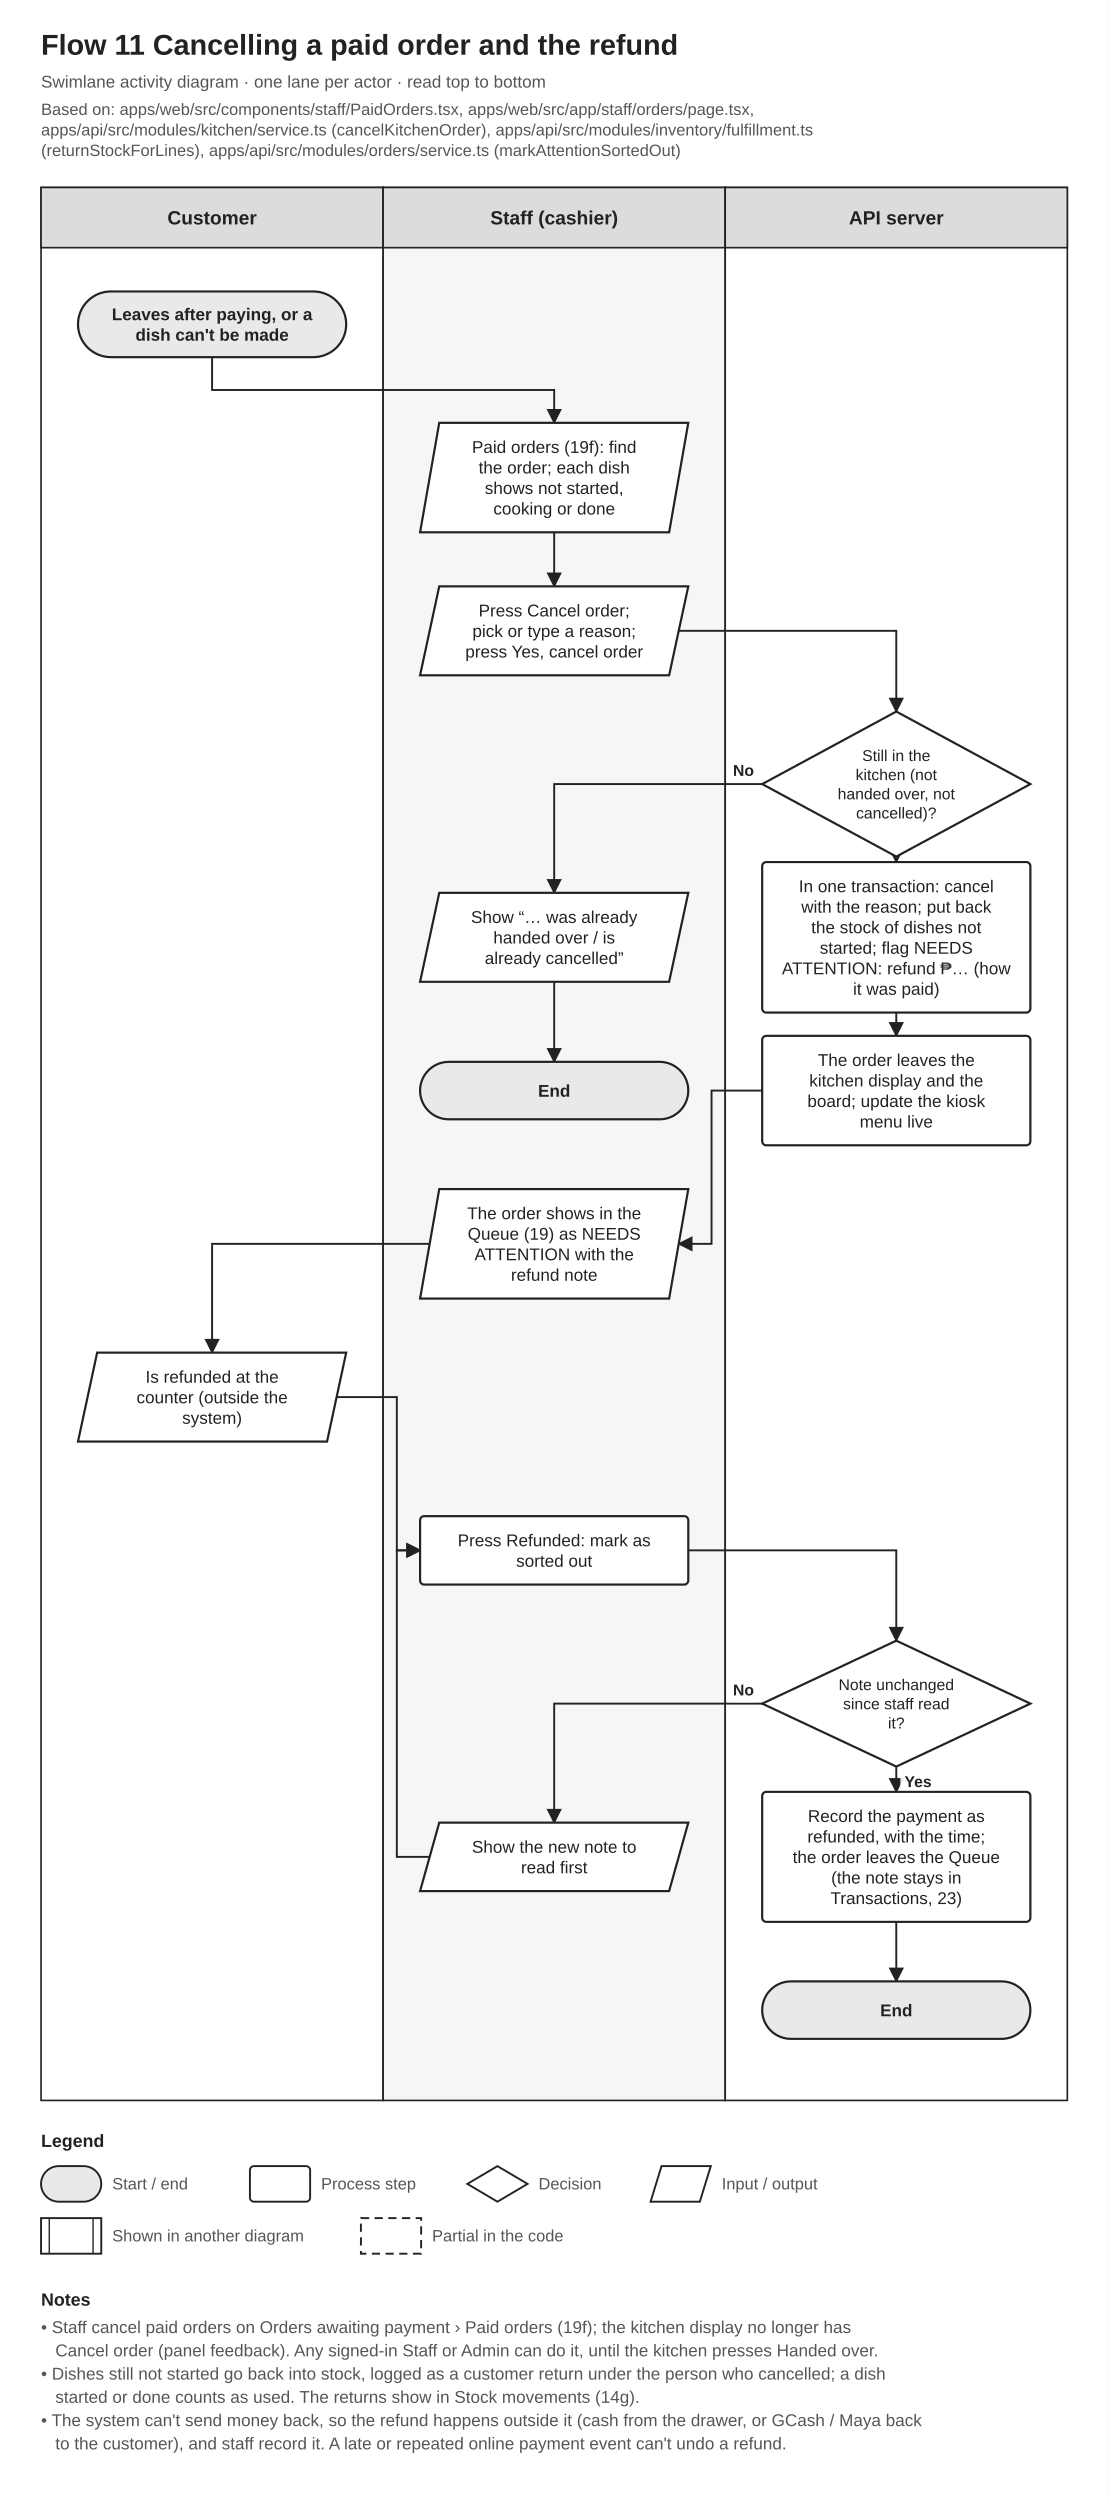
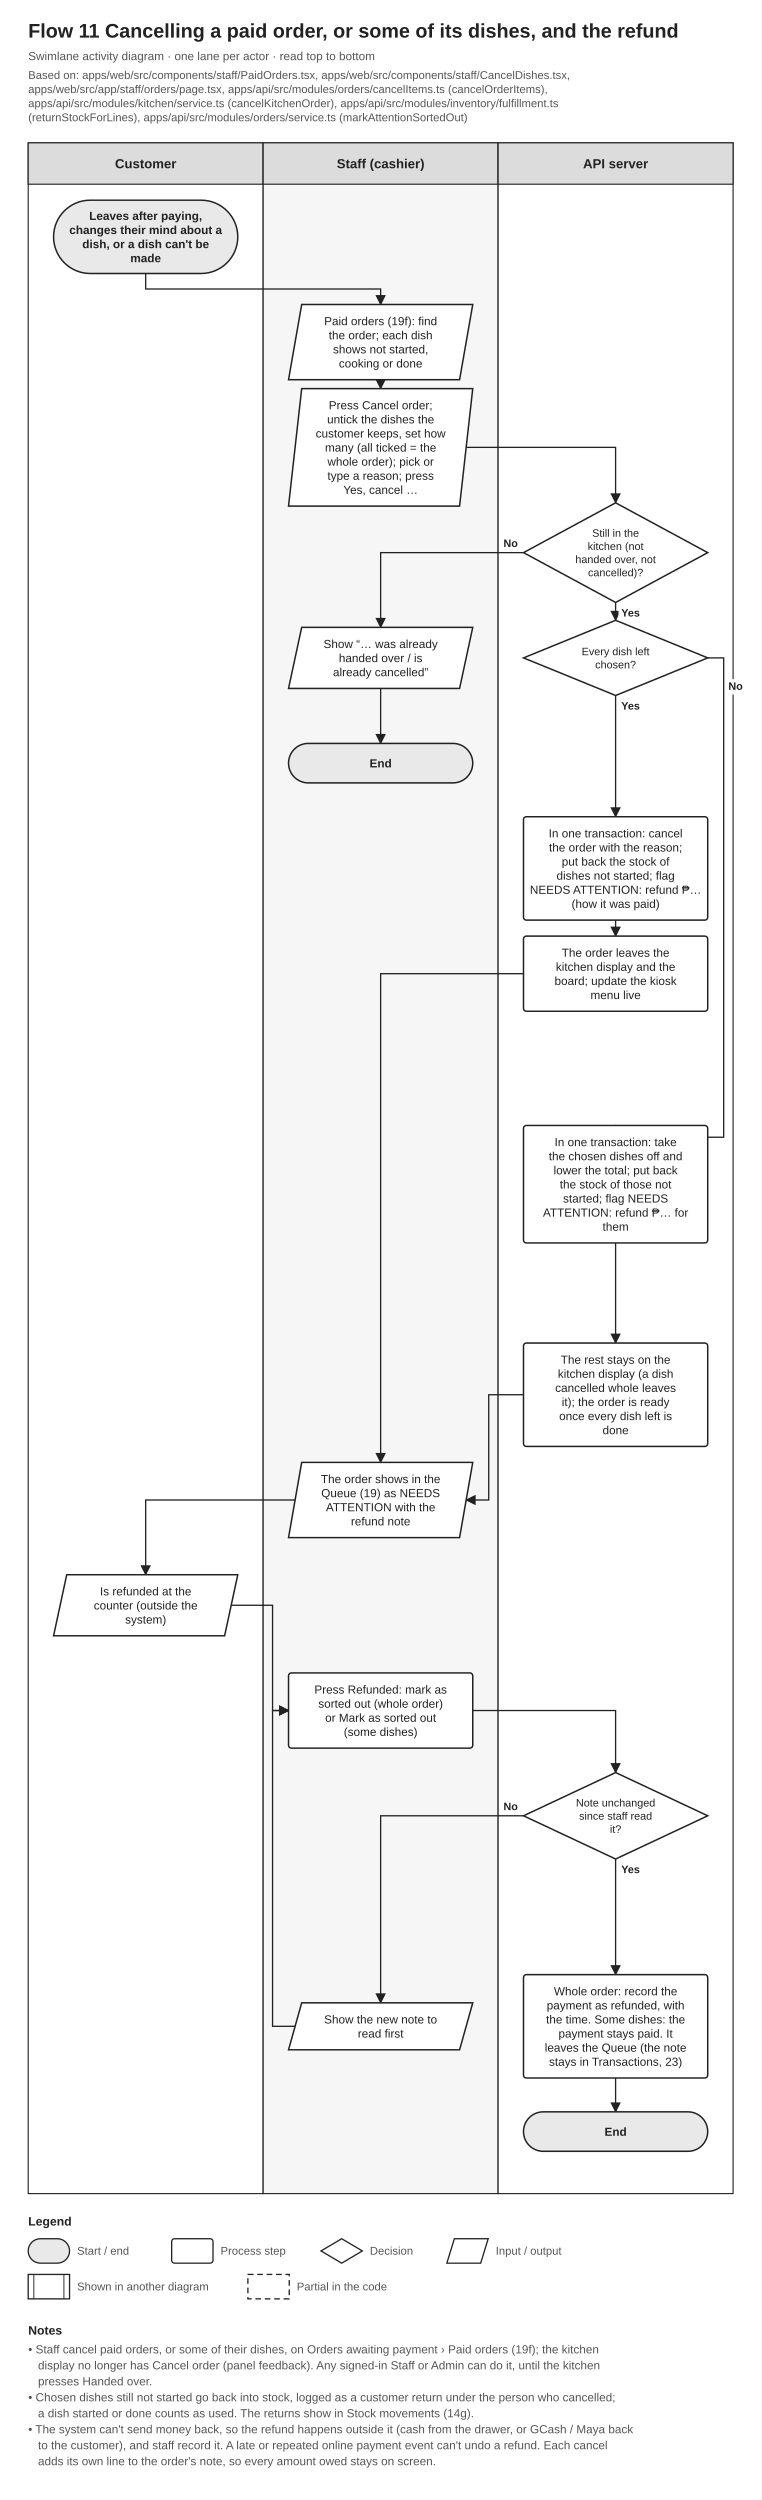
- <svg xmlns="http://www.w3.org/2000/svg" width="810" height="1827" viewBox="0 0 810 1827">
+ <svg xmlns="http://www.w3.org/2000/svg" width="810" height="2660" viewBox="0 0 810 2660">
  <defs>
    <marker id="arrow" viewBox="0 0 10 10" refX="9" refY="5" markerWidth="8" markerHeight="8" orient="auto-start-reverse">
      <path d="M0 0 L10 5 L0 10 z" fill="#222222" />
    </marker>
  </defs>
-   <rect x="0" y="0" width="810" height="1827" fill="#ffffff" />
-   <text x="30" y="40" font-family="Arial, Helvetica, sans-serif" font-size="21" font-weight="700" fill="#222222">Flow 11  Cancelling a paid order and the refund</text>
+   <rect x="0" y="0" width="810" height="2660" fill="#ffffff" />
+   <text x="30" y="40" font-family="Arial, Helvetica, sans-serif" font-size="21" font-weight="700" fill="#222222">Flow 11  Cancelling a paid order, or some of its dishes, and the refund</text>
  <text x="30" y="64" font-family="Arial, Helvetica, sans-serif" font-size="12.5" fill="#555555">Swimlane activity diagram · one lane per actor · read top to bottom</text>
-   <text x="30" y="84" font-family="Arial, Helvetica, sans-serif" font-size="12" fill="#555555">Based on: apps/web/src/components/staff/PaidOrders.tsx, apps/web/src/app/staff/orders/page.tsx,</text>
-   <text x="30" y="99" font-family="Arial, Helvetica, sans-serif" font-size="12" fill="#555555">apps/api/src/modules/kitchen/service.ts (cancelKitchenOrder), apps/api/src/modules/inventory/fulfillment.ts</text>
-   <text x="30" y="114" font-family="Arial, Helvetica, sans-serif" font-size="12" fill="#555555">(returnStockForLines), apps/api/src/modules/orders/service.ts (markAttentionSortedOut)</text>
-   <rect x="30" y="137" width="250" height="1398" fill="#ffffff" stroke="#222222" stroke-width="1.2" />
-   <rect x="30" y="137" width="250" height="44" fill="#dcdcdc" stroke="#222222" stroke-width="1.2" />
-   <text x="155.0" y="164" font-family="Arial, Helvetica, sans-serif" font-size="14" font-weight="700" text-anchor="middle" fill="#222222">Customer</text>
-   <rect x="280" y="137" width="250" height="1398" fill="#f6f6f6" stroke="#222222" stroke-width="1.2" />
-   <rect x="280" y="137" width="250" height="44" fill="#dcdcdc" stroke="#222222" stroke-width="1.2" />
-   <text x="405.0" y="164" font-family="Arial, Helvetica, sans-serif" font-size="14" font-weight="700" text-anchor="middle" fill="#222222">Staff (cashier)</text>
-   <rect x="530" y="137" width="250" height="1398" fill="#ffffff" stroke="#222222" stroke-width="1.2" />
-   <rect x="530" y="137" width="250" height="44" fill="#dcdcdc" stroke="#222222" stroke-width="1.2" />
-   <text x="655.0" y="164" font-family="Arial, Helvetica, sans-serif" font-size="14" font-weight="700" text-anchor="middle" fill="#222222">API server</text>
-   <path d="M155.0 261.0 L155.0 285.0 L405.0 285.0 L405.0 309.0" fill="none" stroke="#222222" stroke-width="1.4" marker-end="url(#arrow)" />
-   <path d="M405.0 389.0 L405.0 428.5" fill="none" stroke="#222222" stroke-width="1.4" marker-end="url(#arrow)" />
-   <path d="M496.0 461.0 L655.0 461.0 L655.0 520.0" fill="none" stroke="#222222" stroke-width="1.4" marker-end="url(#arrow)" />
-   <path d="M557.0 573.0 L405.0 573.0 L405.0 652.5" fill="none" stroke="#222222" stroke-width="1.4" marker-end="url(#arrow)" />
-   <rect x="532.89" y="555.5" width="21.11" height="16.5" fill="#ffffff" opacity="0.9" />
-   <text x="551.0" y="567.0" font-family="Arial, Helvetica, sans-serif" font-size="11.5" font-weight="700" text-anchor="end" fill="#222222">No</text>
-   <path d="M655.0 626.0 L655.0 630.0" fill="none" stroke="#222222" stroke-width="1.4" marker-end="url(#arrow)" />
-   <rect x="658.0" y="629.5" width="27.665" height="16.5" fill="#ffffff" opacity="0.9" />
-   <text x="661.0" y="641.0" font-family="Arial, Helvetica, sans-serif" font-size="11.5" font-weight="700" text-anchor="start" fill="#222222">Yes</text>
-   <path d="M405.0 717.5 L405.0 776.0" fill="none" stroke="#222222" stroke-width="1.4" marker-end="url(#arrow)" />
-   <path d="M655.0 740.0 L655.0 757.0" fill="none" stroke="#222222" stroke-width="1.4" marker-end="url(#arrow)" />
-   <path d="M557.0 797.0 L520.0 797.0 L520.0 909.0 L496.0 909.0" fill="none" stroke="#222222" stroke-width="1.4" marker-end="url(#arrow)" />
-   <path d="M314.0 909.0 L155.0 909.0 L155.0 988.5" fill="none" stroke="#222222" stroke-width="1.4" marker-end="url(#arrow)" />
-   <path d="M246.0 1021.0 L290.0 1021.0 L290.0 1133.0 L307.0 1133.0" fill="none" stroke="#222222" stroke-width="1.4" marker-end="url(#arrow)" />
-   <path d="M503.0 1133.0 L655.0 1133.0 L655.0 1199.0" fill="none" stroke="#222222" stroke-width="1.4" marker-end="url(#arrow)" />
-   <path d="M557.0 1245.0 L405.0 1245.0 L405.0 1332.0" fill="none" stroke="#222222" stroke-width="1.4" marker-end="url(#arrow)" />
-   <rect x="532.89" y="1227.5" width="21.11" height="16.5" fill="#ffffff" opacity="0.9" />
-   <text x="551.0" y="1239.0" font-family="Arial, Helvetica, sans-serif" font-size="11.5" font-weight="700" text-anchor="end" fill="#222222">No</text>
-   <path d="M314.0 1357.0 L290.0 1357.0 L290.0 1133.0 L307.0 1133.0" fill="none" stroke="#222222" stroke-width="1.4" marker-end="url(#arrow)" />
-   <path d="M655.0 1291.0 L655.0 1309.5" fill="none" stroke="#222222" stroke-width="1.4" marker-end="url(#arrow)" />
-   <rect x="658.0" y="1294.5" width="27.665" height="16.5" fill="#ffffff" opacity="0.9" />
-   <text x="661.0" y="1306.0" font-family="Arial, Helvetica, sans-serif" font-size="11.5" font-weight="700" text-anchor="start" fill="#222222">Yes</text>
-   <path d="M655.0 1404.5 L655.0 1448.0" fill="none" stroke="#222222" stroke-width="1.4" marker-end="url(#arrow)" />
-   <rect x="57.0" y="213.0" width="196" height="48" rx="24.0" fill="#e9e9e9" stroke="#222222" stroke-width="1.6" />
-   <text x="155.0" y="234.0" font-family="Arial, Helvetica, sans-serif" font-size="12.5" font-weight="700" text-anchor="middle" fill="#222222">Leaves after paying, or a</text>
-   <text x="155.0" y="249.0" font-family="Arial, Helvetica, sans-serif" font-size="12.5" font-weight="700" text-anchor="middle" fill="#222222">dish can't be made</text>
-   <polygon points="321.0,309.0 503.0,309.0 489.0,389.0 307.0,389.0" fill="#ffffff" stroke="#222222" stroke-width="1.6" />
-   <text x="405.0" y="331.0" font-family="Arial, Helvetica, sans-serif" font-size="12.5" font-weight="400" text-anchor="middle" fill="#222222">Paid orders (19f): find</text>
-   <text x="405.0" y="346.0" font-family="Arial, Helvetica, sans-serif" font-size="12.5" font-weight="400" text-anchor="middle" fill="#222222">the order; each dish</text>
-   <text x="405.0" y="361.0" font-family="Arial, Helvetica, sans-serif" font-size="12.5" font-weight="400" text-anchor="middle" fill="#222222">shows not started,</text>
-   <text x="405.0" y="376.0" font-family="Arial, Helvetica, sans-serif" font-size="12.5" font-weight="400" text-anchor="middle" fill="#222222">cooking or done</text>
-   <polygon points="321.0,428.5 503.0,428.5 489.0,493.5 307.0,493.5" fill="#ffffff" stroke="#222222" stroke-width="1.6" />
-   <text x="405.0" y="450.5" font-family="Arial, Helvetica, sans-serif" font-size="12.5" font-weight="400" text-anchor="middle" fill="#222222">Press Cancel order;</text>
-   <text x="405.0" y="465.5" font-family="Arial, Helvetica, sans-serif" font-size="12.5" font-weight="400" text-anchor="middle" fill="#222222">pick or type a reason;</text>
-   <text x="405.0" y="480.5" font-family="Arial, Helvetica, sans-serif" font-size="12.5" font-weight="400" text-anchor="middle" fill="#222222">press Yes, cancel order</text>
-   <polygon points="655.0,520.0 753.0,573.0 655.0,626.0 557.0,573.0" fill="#ffffff" stroke="#222222" stroke-width="1.6" />
-   <text x="655.0" y="556.14" font-family="Arial, Helvetica, sans-serif" font-size="11.5" font-weight="400" text-anchor="middle" fill="#222222">Still in the</text>
-   <text x="655.0" y="570.14" font-family="Arial, Helvetica, sans-serif" font-size="11.5" font-weight="400" text-anchor="middle" fill="#222222">kitchen (not</text>
-   <text x="655.0" y="584.14" font-family="Arial, Helvetica, sans-serif" font-size="11.5" font-weight="400" text-anchor="middle" fill="#222222">handed over, not</text>
-   <text x="655.0" y="598.14" font-family="Arial, Helvetica, sans-serif" font-size="11.5" font-weight="400" text-anchor="middle" fill="#222222">cancelled)?</text>
-   <polygon points="321.0,652.5 503.0,652.5 489.0,717.5 307.0,717.5" fill="#ffffff" stroke="#222222" stroke-width="1.6" />
-   <text x="405.0" y="674.5" font-family="Arial, Helvetica, sans-serif" font-size="12.5" font-weight="400" text-anchor="middle" fill="#222222">Show “… was already</text>
-   <text x="405.0" y="689.5" font-family="Arial, Helvetica, sans-serif" font-size="12.5" font-weight="400" text-anchor="middle" fill="#222222">handed over / is</text>
-   <text x="405.0" y="704.5" font-family="Arial, Helvetica, sans-serif" font-size="12.5" font-weight="400" text-anchor="middle" fill="#222222">already cancelled”</text>
-   <rect x="557.0" y="630.0" width="196" height="110" rx="3" fill="#ffffff" stroke="#222222" stroke-width="1.6" />
-   <text x="655.0" y="652.0" font-family="Arial, Helvetica, sans-serif" font-size="12.5" font-weight="400" text-anchor="middle" fill="#222222">In one transaction: cancel</text>
-   <text x="655.0" y="667.0" font-family="Arial, Helvetica, sans-serif" font-size="12.5" font-weight="400" text-anchor="middle" fill="#222222">with the reason; put back</text>
-   <text x="655.0" y="682.0" font-family="Arial, Helvetica, sans-serif" font-size="12.5" font-weight="400" text-anchor="middle" fill="#222222">the stock of dishes not</text>
-   <text x="655.0" y="697.0" font-family="Arial, Helvetica, sans-serif" font-size="12.5" font-weight="400" text-anchor="middle" fill="#222222">started; flag NEEDS</text>
-   <text x="655.0" y="712.0" font-family="Arial, Helvetica, sans-serif" font-size="12.5" font-weight="400" text-anchor="middle" fill="#222222">ATTENTION: refund ₱… (how</text>
-   <text x="655.0" y="727.0" font-family="Arial, Helvetica, sans-serif" font-size="12.5" font-weight="400" text-anchor="middle" fill="#222222">it was paid)</text>
-   <rect x="307.0" y="776.0" width="196" height="42" rx="21.0" fill="#e9e9e9" stroke="#222222" stroke-width="1.6" />
-   <text x="405.0" y="801.5" font-family="Arial, Helvetica, sans-serif" font-size="12.5" font-weight="700" text-anchor="middle" fill="#222222">End</text>
-   <rect x="557.0" y="757.0" width="196" height="80" rx="3" fill="#ffffff" stroke="#222222" stroke-width="1.6" />
-   <text x="655.0" y="779.0" font-family="Arial, Helvetica, sans-serif" font-size="12.5" font-weight="400" text-anchor="middle" fill="#222222">The order leaves the</text>
-   <text x="655.0" y="794.0" font-family="Arial, Helvetica, sans-serif" font-size="12.5" font-weight="400" text-anchor="middle" fill="#222222">kitchen display and the</text>
-   <text x="655.0" y="809.0" font-family="Arial, Helvetica, sans-serif" font-size="12.5" font-weight="400" text-anchor="middle" fill="#222222">board; update the kiosk</text>
-   <text x="655.0" y="824.0" font-family="Arial, Helvetica, sans-serif" font-size="12.5" font-weight="400" text-anchor="middle" fill="#222222">menu live</text>
-   <polygon points="321.0,869.0 503.0,869.0 489.0,949.0 307.0,949.0" fill="#ffffff" stroke="#222222" stroke-width="1.6" />
-   <text x="405.0" y="891.0" font-family="Arial, Helvetica, sans-serif" font-size="12.5" font-weight="400" text-anchor="middle" fill="#222222">The order shows in the</text>
-   <text x="405.0" y="906.0" font-family="Arial, Helvetica, sans-serif" font-size="12.5" font-weight="400" text-anchor="middle" fill="#222222">Queue (19) as NEEDS</text>
-   <text x="405.0" y="921.0" font-family="Arial, Helvetica, sans-serif" font-size="12.5" font-weight="400" text-anchor="middle" fill="#222222">ATTENTION with the</text>
-   <text x="405.0" y="936.0" font-family="Arial, Helvetica, sans-serif" font-size="12.5" font-weight="400" text-anchor="middle" fill="#222222">refund note</text>
-   <polygon points="71.0,988.5 253.0,988.5 239.0,1053.5 57.0,1053.5" fill="#ffffff" stroke="#222222" stroke-width="1.6" />
-   <text x="155.0" y="1010.5" font-family="Arial, Helvetica, sans-serif" font-size="12.5" font-weight="400" text-anchor="middle" fill="#222222">Is refunded at the</text>
-   <text x="155.0" y="1025.5" font-family="Arial, Helvetica, sans-serif" font-size="12.5" font-weight="400" text-anchor="middle" fill="#222222">counter (outside the</text>
-   <text x="155.0" y="1040.5" font-family="Arial, Helvetica, sans-serif" font-size="12.5" font-weight="400" text-anchor="middle" fill="#222222">system)</text>
-   <rect x="307.0" y="1108.0" width="196" height="50" rx="3" fill="#ffffff" stroke="#222222" stroke-width="1.6" />
-   <text x="405.0" y="1130.0" font-family="Arial, Helvetica, sans-serif" font-size="12.5" font-weight="400" text-anchor="middle" fill="#222222">Press Refunded: mark as</text>
-   <text x="405.0" y="1145.0" font-family="Arial, Helvetica, sans-serif" font-size="12.5" font-weight="400" text-anchor="middle" fill="#222222">sorted out</text>
-   <polygon points="655.0,1199.0 753.0,1245.0 655.0,1291.0 557.0,1245.0" fill="#ffffff" stroke="#222222" stroke-width="1.6" />
-   <text x="655.0" y="1235.14" font-family="Arial, Helvetica, sans-serif" font-size="11.5" font-weight="400" text-anchor="middle" fill="#222222">Note unchanged</text>
-   <text x="655.0" y="1249.14" font-family="Arial, Helvetica, sans-serif" font-size="11.5" font-weight="400" text-anchor="middle" fill="#222222">since staff read</text>
-   <text x="655.0" y="1263.14" font-family="Arial, Helvetica, sans-serif" font-size="11.5" font-weight="400" text-anchor="middle" fill="#222222">it?</text>
-   <polygon points="321.0,1332.0 503.0,1332.0 489.0,1382.0 307.0,1382.0" fill="#ffffff" stroke="#222222" stroke-width="1.6" />
-   <text x="405.0" y="1354.0" font-family="Arial, Helvetica, sans-serif" font-size="12.5" font-weight="400" text-anchor="middle" fill="#222222">Show the new note to</text>
-   <text x="405.0" y="1369.0" font-family="Arial, Helvetica, sans-serif" font-size="12.5" font-weight="400" text-anchor="middle" fill="#222222">read first</text>
-   <rect x="557.0" y="1309.5" width="196" height="95" rx="3" fill="#ffffff" stroke="#222222" stroke-width="1.6" />
-   <text x="655.0" y="1331.5" font-family="Arial, Helvetica, sans-serif" font-size="12.5" font-weight="400" text-anchor="middle" fill="#222222">Record the payment as</text>
-   <text x="655.0" y="1346.5" font-family="Arial, Helvetica, sans-serif" font-size="12.5" font-weight="400" text-anchor="middle" fill="#222222">refunded, with the time;</text>
-   <text x="655.0" y="1361.5" font-family="Arial, Helvetica, sans-serif" font-size="12.5" font-weight="400" text-anchor="middle" fill="#222222">the order leaves the Queue</text>
-   <text x="655.0" y="1376.5" font-family="Arial, Helvetica, sans-serif" font-size="12.5" font-weight="400" text-anchor="middle" fill="#222222">(the note stays in</text>
-   <text x="655.0" y="1391.5" font-family="Arial, Helvetica, sans-serif" font-size="12.5" font-weight="400" text-anchor="middle" fill="#222222">Transactions, 23)</text>
-   <rect x="557.0" y="1448.0" width="196" height="42" rx="21.0" fill="#e9e9e9" stroke="#222222" stroke-width="1.6" />
-   <text x="655.0" y="1473.5" font-family="Arial, Helvetica, sans-serif" font-size="12.5" font-weight="700" text-anchor="middle" fill="#222222">End</text>
-   <text x="30" y="1569" font-family="Arial, Helvetica, sans-serif" font-size="13" font-weight="700" fill="#222222">Legend</text>
-   <rect x="30" y="1583" width="44" height="26" rx="13" fill="#e9e9e9" stroke="#222222" stroke-width="1.4" />
-   <text x="82" y="1600" font-family="Arial, Helvetica, sans-serif" font-size="12" fill="#555555">Start / end</text>
-   <rect x="182.64" y="1583" width="44" height="26" rx="3" fill="#ffffff" stroke="#222222" stroke-width="1.4" />
-   <text x="234.64" y="1600" font-family="Arial, Helvetica, sans-serif" font-size="12" fill="#555555">Process step</text>
-   <polygon points="363.52,1583 385.52,1596.0 363.52,1609 341.52,1596.0" fill="#ffffff" stroke="#222222" stroke-width="1.4" />
-   <text x="393.52" y="1600" font-family="Arial, Helvetica, sans-serif" font-size="12" fill="#555555">Decision</text>
-   <polygon points="483.44,1583 519.44,1583 511.44,1609 475.44,1609" fill="#ffffff" stroke="#222222" stroke-width="1.4" />
-   <text x="527.44" y="1600" font-family="Arial, Helvetica, sans-serif" font-size="12" fill="#555555">Input / output</text>
-   <rect x="30" y="1621" width="44" height="26" fill="#ffffff" stroke="#222222" stroke-width="1.4" />
-   <line x1="36" y1="1621" x2="36" y2="1647" stroke="#222222" />
-   <line x1="68" y1="1621" x2="68" y2="1647" stroke="#222222" />
-   <text x="82" y="1638" font-family="Arial, Helvetica, sans-serif" font-size="12" fill="#555555">Shown in another diagram</text>
-   <rect x="263.76" y="1621" width="44" height="26" fill="#ffffff" stroke="#222222" stroke-width="1.4" stroke-dasharray="6 4" />
-   <text x="315.76" y="1638" font-family="Arial, Helvetica, sans-serif" font-size="12" fill="#555555">Partial in the code</text>
-   <text x="30" y="1685" font-family="Arial, Helvetica, sans-serif" font-size="13" font-weight="700" fill="#222222">Notes</text>
-   <text x="30" y="1705" font-family="Arial, Helvetica, sans-serif" font-size="12.5" fill="#555555" xml:space="preserve">• Staff cancel paid orders on Orders awaiting payment › Paid orders (19f); the kitchen display no longer has</text>
-   <text x="30" y="1722" font-family="Arial, Helvetica, sans-serif" font-size="12.5" fill="#555555" xml:space="preserve">   Cancel order (panel feedback). Any signed-in Staff or Admin can do it, until the kitchen presses Handed over.</text>
-   <text x="30" y="1739" font-family="Arial, Helvetica, sans-serif" font-size="12.5" fill="#555555" xml:space="preserve">• Dishes still not started go back into stock, logged as a customer return under the person who cancelled; a dish</text>
-   <text x="30" y="1756" font-family="Arial, Helvetica, sans-serif" font-size="12.5" fill="#555555" xml:space="preserve">   started or done counts as used. The returns show in Stock movements (14g).</text>
-   <text x="30" y="1773" font-family="Arial, Helvetica, sans-serif" font-size="12.5" fill="#555555" xml:space="preserve">• The system can't send money back, so the refund happens outside it (cash from the drawer, or GCash / Maya back</text>
-   <text x="30" y="1790" font-family="Arial, Helvetica, sans-serif" font-size="12.5" fill="#555555" xml:space="preserve">   to the customer), and staff record it. A late or repeated online payment event can't undo a refund.</text>
+   <text x="30" y="84" font-family="Arial, Helvetica, sans-serif" font-size="12" fill="#555555">Based on: apps/web/src/components/staff/PaidOrders.tsx, apps/web/src/components/staff/CancelDishes.tsx,</text>
+   <text x="30" y="99" font-family="Arial, Helvetica, sans-serif" font-size="12" fill="#555555">apps/web/src/app/staff/orders/page.tsx, apps/api/src/modules/orders/cancelItems.ts (cancelOrderItems),</text>
+   <text x="30" y="114" font-family="Arial, Helvetica, sans-serif" font-size="12" fill="#555555">apps/api/src/modules/kitchen/service.ts (cancelKitchenOrder), apps/api/src/modules/inventory/fulfillment.ts</text>
+   <text x="30" y="129" font-family="Arial, Helvetica, sans-serif" font-size="12" fill="#555555">(returnStockForLines), apps/api/src/modules/orders/service.ts (markAttentionSortedOut)</text>
+   <rect x="30" y="152" width="250" height="2182" fill="#ffffff" stroke="#222222" stroke-width="1.2" />
+   <rect x="30" y="152" width="250" height="44" fill="#dcdcdc" stroke="#222222" stroke-width="1.2" />
+   <text x="155.0" y="179" font-family="Arial, Helvetica, sans-serif" font-size="14" font-weight="700" text-anchor="middle" fill="#222222">Customer</text>
+   <rect x="280" y="152" width="250" height="2182" fill="#f6f6f6" stroke="#222222" stroke-width="1.2" />
+   <rect x="280" y="152" width="250" height="44" fill="#dcdcdc" stroke="#222222" stroke-width="1.2" />
+   <text x="405.0" y="179" font-family="Arial, Helvetica, sans-serif" font-size="14" font-weight="700" text-anchor="middle" fill="#222222">Staff (cashier)</text>
+   <rect x="530" y="152" width="250" height="2182" fill="#ffffff" stroke="#222222" stroke-width="1.2" />
+   <rect x="530" y="152" width="250" height="44" fill="#dcdcdc" stroke="#222222" stroke-width="1.2" />
+   <text x="655.0" y="179" font-family="Arial, Helvetica, sans-serif" font-size="14" font-weight="700" text-anchor="middle" fill="#222222">API server</text>
+   <path d="M155.0 291.0 L155.0 307.5 L405.0 307.5 L405.0 324.0" fill="none" stroke="#222222" stroke-width="1.4" marker-end="url(#arrow)" />
+   <path d="M405.0 404.0 L405.0 413.5" fill="none" stroke="#222222" stroke-width="1.4" marker-end="url(#arrow)" />
+   <path d="M496.0 476.0 L655.0 476.0 L655.0 535.0" fill="none" stroke="#222222" stroke-width="1.4" marker-end="url(#arrow)" />
+   <path d="M557.0 588.0 L405.0 588.0 L405.0 667.5" fill="none" stroke="#222222" stroke-width="1.4" marker-end="url(#arrow)" />
+   <rect x="532.89" y="570.5" width="21.11" height="16.5" fill="#ffffff" opacity="0.9" />
+   <text x="551.0" y="582.0" font-family="Arial, Helvetica, sans-serif" font-size="11.5" font-weight="700" text-anchor="end" fill="#222222">No</text>
+   <path d="M655.0 641.0 L655.0 660.0" fill="none" stroke="#222222" stroke-width="1.4" marker-end="url(#arrow)" />
+   <rect x="658.0" y="644.5" width="27.665" height="16.5" fill="#ffffff" opacity="0.9" />
+   <text x="661.0" y="656.0" font-family="Arial, Helvetica, sans-serif" font-size="11.5" font-weight="700" text-anchor="start" fill="#222222">Yes</text>
+   <path d="M405.0 732.5 L405.0 791.0" fill="none" stroke="#222222" stroke-width="1.4" marker-end="url(#arrow)" />
+   <path d="M655.0 740.0 L655.0 869.0" fill="none" stroke="#222222" stroke-width="1.4" marker-end="url(#arrow)" />
+   <rect x="658.0" y="743.5" width="27.665" height="16.5" fill="#ffffff" opacity="0.9" />
+   <text x="661.0" y="755.0" font-family="Arial, Helvetica, sans-serif" font-size="11.5" font-weight="700" text-anchor="start" fill="#222222">Yes</text>
+   <path d="M753.0 700.0 L770.0 700.0 L770.0 1210.0 L655.0 1210.0 L655.0 1197.5" fill="none" stroke="#222222" stroke-width="1.4" marker-end="url(#arrow)" />
+   <rect x="772" y="722.5" width="21.11" height="16.5" fill="#ffffff" opacity="0.9" />
+   <text x="775" y="734.0" font-family="Arial, Helvetica, sans-serif" font-size="11.5" font-weight="700" text-anchor="start" fill="#222222">No</text>
+   <path d="M655.0 979.0 L655.0 996.0" fill="none" stroke="#222222" stroke-width="1.4" marker-end="url(#arrow)" />
+   <path d="M557.0 1036.0 L405.0 1036.0 L405.0 1556.0" fill="none" stroke="#222222" stroke-width="1.4" marker-end="url(#arrow)" />
+   <path d="M655.0 1322.5 L655.0 1429.0" fill="none" stroke="#222222" stroke-width="1.4" marker-end="url(#arrow)" />
+   <path d="M557.0 1484.0 L520.0 1484.0 L520.0 1596.0 L496.0 1596.0" fill="none" stroke="#222222" stroke-width="1.4" marker-end="url(#arrow)" />
+   <path d="M314.0 1596.0 L155.0 1596.0 L155.0 1675.5" fill="none" stroke="#222222" stroke-width="1.4" marker-end="url(#arrow)" />
+   <path d="M246.0 1708.0 L290.0 1708.0 L290.0 1820.0 L307.0 1820.0" fill="none" stroke="#222222" stroke-width="1.4" marker-end="url(#arrow)" />
+   <path d="M503.0 1820.0 L655.0 1820.0 L655.0 1886.0" fill="none" stroke="#222222" stroke-width="1.4" marker-end="url(#arrow)" />
+   <path d="M557.0 1932.0 L405.0 1932.0 L405.0 2131.0" fill="none" stroke="#222222" stroke-width="1.4" marker-end="url(#arrow)" />
+   <rect x="532.89" y="1914.5" width="21.11" height="16.5" fill="#ffffff" opacity="0.9" />
+   <text x="551.0" y="1926.0" font-family="Arial, Helvetica, sans-serif" font-size="11.5" font-weight="700" text-anchor="end" fill="#222222">No</text>
+   <path d="M314.0 2156.0 L290.0 2156.0 L290.0 1820.0 L307.0 1820.0" fill="none" stroke="#222222" stroke-width="1.4" marker-end="url(#arrow)" />
+   <path d="M655.0 1978.0 L655.0 2101.0" fill="none" stroke="#222222" stroke-width="1.4" marker-end="url(#arrow)" />
+   <rect x="658.0" y="1981.5" width="27.665" height="16.5" fill="#ffffff" opacity="0.9" />
+   <text x="661.0" y="1993.0" font-family="Arial, Helvetica, sans-serif" font-size="11.5" font-weight="700" text-anchor="start" fill="#222222">Yes</text>
+   <path d="M655.0 2211.0 L655.0 2247.0" fill="none" stroke="#222222" stroke-width="1.4" marker-end="url(#arrow)" />
+   <rect x="57.0" y="213.0" width="196" height="78" rx="39.0" fill="#e9e9e9" stroke="#222222" stroke-width="1.6" />
+   <text x="155.0" y="234.0" font-family="Arial, Helvetica, sans-serif" font-size="12.5" font-weight="700" text-anchor="middle" fill="#222222">Leaves after paying,</text>
+   <text x="155.0" y="249.0" font-family="Arial, Helvetica, sans-serif" font-size="12.5" font-weight="700" text-anchor="middle" fill="#222222">changes their mind about a</text>
+   <text x="155.0" y="264.0" font-family="Arial, Helvetica, sans-serif" font-size="12.5" font-weight="700" text-anchor="middle" fill="#222222">dish, or a dish can't be</text>
+   <text x="155.0" y="279.0" font-family="Arial, Helvetica, sans-serif" font-size="12.5" font-weight="700" text-anchor="middle" fill="#222222">made</text>
+   <polygon points="321.0,324.0 503.0,324.0 489.0,404.0 307.0,404.0" fill="#ffffff" stroke="#222222" stroke-width="1.6" />
+   <text x="405.0" y="346.0" font-family="Arial, Helvetica, sans-serif" font-size="12.5" font-weight="400" text-anchor="middle" fill="#222222">Paid orders (19f): find</text>
+   <text x="405.0" y="361.0" font-family="Arial, Helvetica, sans-serif" font-size="12.5" font-weight="400" text-anchor="middle" fill="#222222">the order; each dish</text>
+   <text x="405.0" y="376.0" font-family="Arial, Helvetica, sans-serif" font-size="12.5" font-weight="400" text-anchor="middle" fill="#222222">shows not started,</text>
+   <text x="405.0" y="391.0" font-family="Arial, Helvetica, sans-serif" font-size="12.5" font-weight="400" text-anchor="middle" fill="#222222">cooking or done</text>
+   <polygon points="321.0,413.5 503.0,413.5 489.0,538.5 307.0,538.5" fill="#ffffff" stroke="#222222" stroke-width="1.6" />
+   <text x="405.0" y="435.5" font-family="Arial, Helvetica, sans-serif" font-size="12.5" font-weight="400" text-anchor="middle" fill="#222222">Press Cancel order;</text>
+   <text x="405.0" y="450.5" font-family="Arial, Helvetica, sans-serif" font-size="12.5" font-weight="400" text-anchor="middle" fill="#222222">untick the dishes the</text>
+   <text x="405.0" y="465.5" font-family="Arial, Helvetica, sans-serif" font-size="12.5" font-weight="400" text-anchor="middle" fill="#222222">customer keeps, set how</text>
+   <text x="405.0" y="480.5" font-family="Arial, Helvetica, sans-serif" font-size="12.5" font-weight="400" text-anchor="middle" fill="#222222">many (all ticked = the</text>
+   <text x="405.0" y="495.5" font-family="Arial, Helvetica, sans-serif" font-size="12.5" font-weight="400" text-anchor="middle" fill="#222222">whole order); pick or</text>
+   <text x="405.0" y="510.5" font-family="Arial, Helvetica, sans-serif" font-size="12.5" font-weight="400" text-anchor="middle" fill="#222222">type a reason; press</text>
+   <text x="405.0" y="525.5" font-family="Arial, Helvetica, sans-serif" font-size="12.5" font-weight="400" text-anchor="middle" fill="#222222">Yes, cancel …</text>
+   <polygon points="655.0,535.0 753.0,588.0 655.0,641.0 557.0,588.0" fill="#ffffff" stroke="#222222" stroke-width="1.6" />
+   <text x="655.0" y="571.14" font-family="Arial, Helvetica, sans-serif" font-size="11.5" font-weight="400" text-anchor="middle" fill="#222222">Still in the</text>
+   <text x="655.0" y="585.14" font-family="Arial, Helvetica, sans-serif" font-size="11.5" font-weight="400" text-anchor="middle" fill="#222222">kitchen (not</text>
+   <text x="655.0" y="599.14" font-family="Arial, Helvetica, sans-serif" font-size="11.5" font-weight="400" text-anchor="middle" fill="#222222">handed over, not</text>
+   <text x="655.0" y="613.14" font-family="Arial, Helvetica, sans-serif" font-size="11.5" font-weight="400" text-anchor="middle" fill="#222222">cancelled)?</text>
+   <polygon points="321.0,667.5 503.0,667.5 489.0,732.5 307.0,732.5" fill="#ffffff" stroke="#222222" stroke-width="1.6" />
+   <text x="405.0" y="689.5" font-family="Arial, Helvetica, sans-serif" font-size="12.5" font-weight="400" text-anchor="middle" fill="#222222">Show “… was already</text>
+   <text x="405.0" y="704.5" font-family="Arial, Helvetica, sans-serif" font-size="12.5" font-weight="400" text-anchor="middle" fill="#222222">handed over / is</text>
+   <text x="405.0" y="719.5" font-family="Arial, Helvetica, sans-serif" font-size="12.5" font-weight="400" text-anchor="middle" fill="#222222">already cancelled”</text>
+   <polygon points="655.0,660.0 753.0,700.0 655.0,740.0 557.0,700.0" fill="#ffffff" stroke="#222222" stroke-width="1.6" />
+   <text x="655.0" y="697.14" font-family="Arial, Helvetica, sans-serif" font-size="11.5" font-weight="400" text-anchor="middle" fill="#222222">Every dish left</text>
+   <text x="655.0" y="711.14" font-family="Arial, Helvetica, sans-serif" font-size="11.5" font-weight="400" text-anchor="middle" fill="#222222">chosen?</text>
+   <rect x="307.0" y="791.0" width="196" height="42" rx="21.0" fill="#e9e9e9" stroke="#222222" stroke-width="1.6" />
+   <text x="405.0" y="816.5" font-family="Arial, Helvetica, sans-serif" font-size="12.5" font-weight="700" text-anchor="middle" fill="#222222">End</text>
+   <rect x="557.0" y="869.0" width="196" height="110" rx="3" fill="#ffffff" stroke="#222222" stroke-width="1.6" />
+   <text x="655.0" y="891.0" font-family="Arial, Helvetica, sans-serif" font-size="12.5" font-weight="400" text-anchor="middle" fill="#222222">In one transaction: cancel</text>
+   <text x="655.0" y="906.0" font-family="Arial, Helvetica, sans-serif" font-size="12.5" font-weight="400" text-anchor="middle" fill="#222222">the order with the reason;</text>
+   <text x="655.0" y="921.0" font-family="Arial, Helvetica, sans-serif" font-size="12.5" font-weight="400" text-anchor="middle" fill="#222222">put back the stock of</text>
+   <text x="655.0" y="936.0" font-family="Arial, Helvetica, sans-serif" font-size="12.5" font-weight="400" text-anchor="middle" fill="#222222">dishes not started; flag</text>
+   <text x="655.0" y="951.0" font-family="Arial, Helvetica, sans-serif" font-size="12.5" font-weight="400" text-anchor="middle" fill="#222222">NEEDS ATTENTION: refund ₱…</text>
+   <text x="655.0" y="966.0" font-family="Arial, Helvetica, sans-serif" font-size="12.5" font-weight="400" text-anchor="middle" fill="#222222">(how it was paid)</text>
+   <rect x="557.0" y="996.0" width="196" height="80" rx="3" fill="#ffffff" stroke="#222222" stroke-width="1.6" />
+   <text x="655.0" y="1018.0" font-family="Arial, Helvetica, sans-serif" font-size="12.5" font-weight="400" text-anchor="middle" fill="#222222">The order leaves the</text>
+   <text x="655.0" y="1033.0" font-family="Arial, Helvetica, sans-serif" font-size="12.5" font-weight="400" text-anchor="middle" fill="#222222">kitchen display and the</text>
+   <text x="655.0" y="1048.0" font-family="Arial, Helvetica, sans-serif" font-size="12.5" font-weight="400" text-anchor="middle" fill="#222222">board; update the kiosk</text>
+   <text x="655.0" y="1063.0" font-family="Arial, Helvetica, sans-serif" font-size="12.5" font-weight="400" text-anchor="middle" fill="#222222">menu live</text>
+   <rect x="557.0" y="1197.5" width="196" height="125" rx="3" fill="#ffffff" stroke="#222222" stroke-width="1.6" />
+   <text x="655.0" y="1219.5" font-family="Arial, Helvetica, sans-serif" font-size="12.5" font-weight="400" text-anchor="middle" fill="#222222">In one transaction: take</text>
+   <text x="655.0" y="1234.5" font-family="Arial, Helvetica, sans-serif" font-size="12.5" font-weight="400" text-anchor="middle" fill="#222222">the chosen dishes off and</text>
+   <text x="655.0" y="1249.5" font-family="Arial, Helvetica, sans-serif" font-size="12.5" font-weight="400" text-anchor="middle" fill="#222222">lower the total; put back</text>
+   <text x="655.0" y="1264.5" font-family="Arial, Helvetica, sans-serif" font-size="12.5" font-weight="400" text-anchor="middle" fill="#222222">the stock of those not</text>
+   <text x="655.0" y="1279.5" font-family="Arial, Helvetica, sans-serif" font-size="12.5" font-weight="400" text-anchor="middle" fill="#222222">started; flag NEEDS</text>
+   <text x="655.0" y="1294.5" font-family="Arial, Helvetica, sans-serif" font-size="12.5" font-weight="400" text-anchor="middle" fill="#222222">ATTENTION: refund ₱… for</text>
+   <text x="655.0" y="1309.5" font-family="Arial, Helvetica, sans-serif" font-size="12.5" font-weight="400" text-anchor="middle" fill="#222222">them</text>
+   <rect x="557.0" y="1429.0" width="196" height="110" rx="3" fill="#ffffff" stroke="#222222" stroke-width="1.6" />
+   <text x="655.0" y="1451.0" font-family="Arial, Helvetica, sans-serif" font-size="12.5" font-weight="400" text-anchor="middle" fill="#222222">The rest stays on the</text>
+   <text x="655.0" y="1466.0" font-family="Arial, Helvetica, sans-serif" font-size="12.5" font-weight="400" text-anchor="middle" fill="#222222">kitchen display (a dish</text>
+   <text x="655.0" y="1481.0" font-family="Arial, Helvetica, sans-serif" font-size="12.5" font-weight="400" text-anchor="middle" fill="#222222">cancelled whole leaves</text>
+   <text x="655.0" y="1496.0" font-family="Arial, Helvetica, sans-serif" font-size="12.5" font-weight="400" text-anchor="middle" fill="#222222">it); the order is ready</text>
+   <text x="655.0" y="1511.0" font-family="Arial, Helvetica, sans-serif" font-size="12.5" font-weight="400" text-anchor="middle" fill="#222222">once every dish left is</text>
+   <text x="655.0" y="1526.0" font-family="Arial, Helvetica, sans-serif" font-size="12.5" font-weight="400" text-anchor="middle" fill="#222222">done</text>
+   <polygon points="321.0,1556.0 503.0,1556.0 489.0,1636.0 307.0,1636.0" fill="#ffffff" stroke="#222222" stroke-width="1.6" />
+   <text x="405.0" y="1578.0" font-family="Arial, Helvetica, sans-serif" font-size="12.5" font-weight="400" text-anchor="middle" fill="#222222">The order shows in the</text>
+   <text x="405.0" y="1593.0" font-family="Arial, Helvetica, sans-serif" font-size="12.5" font-weight="400" text-anchor="middle" fill="#222222">Queue (19) as NEEDS</text>
+   <text x="405.0" y="1608.0" font-family="Arial, Helvetica, sans-serif" font-size="12.5" font-weight="400" text-anchor="middle" fill="#222222">ATTENTION with the</text>
+   <text x="405.0" y="1623.0" font-family="Arial, Helvetica, sans-serif" font-size="12.5" font-weight="400" text-anchor="middle" fill="#222222">refund note</text>
+   <polygon points="71.0,1675.5 253.0,1675.5 239.0,1740.5 57.0,1740.5" fill="#ffffff" stroke="#222222" stroke-width="1.6" />
+   <text x="155.0" y="1697.5" font-family="Arial, Helvetica, sans-serif" font-size="12.5" font-weight="400" text-anchor="middle" fill="#222222">Is refunded at the</text>
+   <text x="155.0" y="1712.5" font-family="Arial, Helvetica, sans-serif" font-size="12.5" font-weight="400" text-anchor="middle" fill="#222222">counter (outside the</text>
+   <text x="155.0" y="1727.5" font-family="Arial, Helvetica, sans-serif" font-size="12.5" font-weight="400" text-anchor="middle" fill="#222222">system)</text>
+   <rect x="307.0" y="1780.0" width="196" height="80" rx="3" fill="#ffffff" stroke="#222222" stroke-width="1.6" />
+   <text x="405.0" y="1802.0" font-family="Arial, Helvetica, sans-serif" font-size="12.5" font-weight="400" text-anchor="middle" fill="#222222">Press Refunded: mark as</text>
+   <text x="405.0" y="1817.0" font-family="Arial, Helvetica, sans-serif" font-size="12.5" font-weight="400" text-anchor="middle" fill="#222222">sorted out (whole order)</text>
+   <text x="405.0" y="1832.0" font-family="Arial, Helvetica, sans-serif" font-size="12.5" font-weight="400" text-anchor="middle" fill="#222222">or Mark as sorted out</text>
+   <text x="405.0" y="1847.0" font-family="Arial, Helvetica, sans-serif" font-size="12.5" font-weight="400" text-anchor="middle" fill="#222222">(some dishes)</text>
+   <polygon points="655.0,1886.0 753.0,1932.0 655.0,1978.0 557.0,1932.0" fill="#ffffff" stroke="#222222" stroke-width="1.6" />
+   <text x="655.0" y="1922.14" font-family="Arial, Helvetica, sans-serif" font-size="11.5" font-weight="400" text-anchor="middle" fill="#222222">Note unchanged</text>
+   <text x="655.0" y="1936.14" font-family="Arial, Helvetica, sans-serif" font-size="11.5" font-weight="400" text-anchor="middle" fill="#222222">since staff read</text>
+   <text x="655.0" y="1950.14" font-family="Arial, Helvetica, sans-serif" font-size="11.5" font-weight="400" text-anchor="middle" fill="#222222">it?</text>
+   <polygon points="321.0,2131.0 503.0,2131.0 489.0,2181.0 307.0,2181.0" fill="#ffffff" stroke="#222222" stroke-width="1.6" />
+   <text x="405.0" y="2153.0" font-family="Arial, Helvetica, sans-serif" font-size="12.5" font-weight="400" text-anchor="middle" fill="#222222">Show the new note to</text>
+   <text x="405.0" y="2168.0" font-family="Arial, Helvetica, sans-serif" font-size="12.5" font-weight="400" text-anchor="middle" fill="#222222">read first</text>
+   <rect x="557.0" y="2101.0" width="196" height="110" rx="3" fill="#ffffff" stroke="#222222" stroke-width="1.6" />
+   <text x="655.0" y="2123.0" font-family="Arial, Helvetica, sans-serif" font-size="12.5" font-weight="400" text-anchor="middle" fill="#222222">Whole order: record the</text>
+   <text x="655.0" y="2138.0" font-family="Arial, Helvetica, sans-serif" font-size="12.5" font-weight="400" text-anchor="middle" fill="#222222">payment as refunded, with</text>
+   <text x="655.0" y="2153.0" font-family="Arial, Helvetica, sans-serif" font-size="12.5" font-weight="400" text-anchor="middle" fill="#222222">the time. Some dishes: the</text>
+   <text x="655.0" y="2168.0" font-family="Arial, Helvetica, sans-serif" font-size="12.5" font-weight="400" text-anchor="middle" fill="#222222">payment stays paid. It</text>
+   <text x="655.0" y="2183.0" font-family="Arial, Helvetica, sans-serif" font-size="12.5" font-weight="400" text-anchor="middle" fill="#222222">leaves the Queue (the note</text>
+   <text x="655.0" y="2198.0" font-family="Arial, Helvetica, sans-serif" font-size="12.5" font-weight="400" text-anchor="middle" fill="#222222">stays in Transactions, 23)</text>
+   <rect x="557.0" y="2247.0" width="196" height="42" rx="21.0" fill="#e9e9e9" stroke="#222222" stroke-width="1.6" />
+   <text x="655.0" y="2272.5" font-family="Arial, Helvetica, sans-serif" font-size="12.5" font-weight="700" text-anchor="middle" fill="#222222">End</text>
+   <text x="30" y="2368" font-family="Arial, Helvetica, sans-serif" font-size="13" font-weight="700" fill="#222222">Legend</text>
+   <rect x="30" y="2382" width="44" height="26" rx="13" fill="#e9e9e9" stroke="#222222" stroke-width="1.4" />
+   <text x="82" y="2399" font-family="Arial, Helvetica, sans-serif" font-size="12" fill="#555555">Start / end</text>
+   <rect x="182.64" y="2382" width="44" height="26" rx="3" fill="#ffffff" stroke="#222222" stroke-width="1.4" />
+   <text x="234.64" y="2399" font-family="Arial, Helvetica, sans-serif" font-size="12" fill="#555555">Process step</text>
+   <polygon points="363.52,2382 385.52,2395.0 363.52,2408 341.52,2395.0" fill="#ffffff" stroke="#222222" stroke-width="1.4" />
+   <text x="393.52" y="2399" font-family="Arial, Helvetica, sans-serif" font-size="12" fill="#555555">Decision</text>
+   <polygon points="483.44,2382 519.44,2382 511.44,2408 475.44,2408" fill="#ffffff" stroke="#222222" stroke-width="1.4" />
+   <text x="527.44" y="2399" font-family="Arial, Helvetica, sans-serif" font-size="12" fill="#555555">Input / output</text>
+   <rect x="30" y="2420" width="44" height="26" fill="#ffffff" stroke="#222222" stroke-width="1.4" />
+   <line x1="36" y1="2420" x2="36" y2="2446" stroke="#222222" />
+   <line x1="68" y1="2420" x2="68" y2="2446" stroke="#222222" />
+   <text x="82" y="2437" font-family="Arial, Helvetica, sans-serif" font-size="12" fill="#555555">Shown in another diagram</text>
+   <rect x="263.76" y="2420" width="44" height="26" fill="#ffffff" stroke="#222222" stroke-width="1.4" stroke-dasharray="6 4" />
+   <text x="315.76" y="2437" font-family="Arial, Helvetica, sans-serif" font-size="12" fill="#555555">Partial in the code</text>
+   <text x="30" y="2484" font-family="Arial, Helvetica, sans-serif" font-size="13" font-weight="700" fill="#222222">Notes</text>
+   <text x="30" y="2504" font-family="Arial, Helvetica, sans-serif" font-size="12.5" fill="#555555" xml:space="preserve">• Staff cancel paid orders, or some of their dishes, on Orders awaiting payment › Paid orders (19f); the kitchen</text>
+   <text x="30" y="2521" font-family="Arial, Helvetica, sans-serif" font-size="12.5" fill="#555555" xml:space="preserve">   display no longer has Cancel order (panel feedback). Any signed-in Staff or Admin can do it, until the kitchen</text>
+   <text x="30" y="2538" font-family="Arial, Helvetica, sans-serif" font-size="12.5" fill="#555555" xml:space="preserve">   presses Handed over.</text>
+   <text x="30" y="2555" font-family="Arial, Helvetica, sans-serif" font-size="12.5" fill="#555555" xml:space="preserve">• Chosen dishes still not started go back into stock, logged as a customer return under the person who cancelled;</text>
+   <text x="30" y="2572" font-family="Arial, Helvetica, sans-serif" font-size="12.5" fill="#555555" xml:space="preserve">   a dish started or done counts as used. The returns show in Stock movements (14g).</text>
+   <text x="30" y="2589" font-family="Arial, Helvetica, sans-serif" font-size="12.5" fill="#555555" xml:space="preserve">• The system can't send money back, so the refund happens outside it (cash from the drawer, or GCash / Maya back</text>
+   <text x="30" y="2606" font-family="Arial, Helvetica, sans-serif" font-size="12.5" fill="#555555" xml:space="preserve">   to the customer), and staff record it. A late or repeated online payment event can't undo a refund. Each cancel</text>
+   <text x="30" y="2623" font-family="Arial, Helvetica, sans-serif" font-size="12.5" fill="#555555" xml:space="preserve">   adds its own line to the order's note, so every amount owed stays on screen.</text>
</svg>
